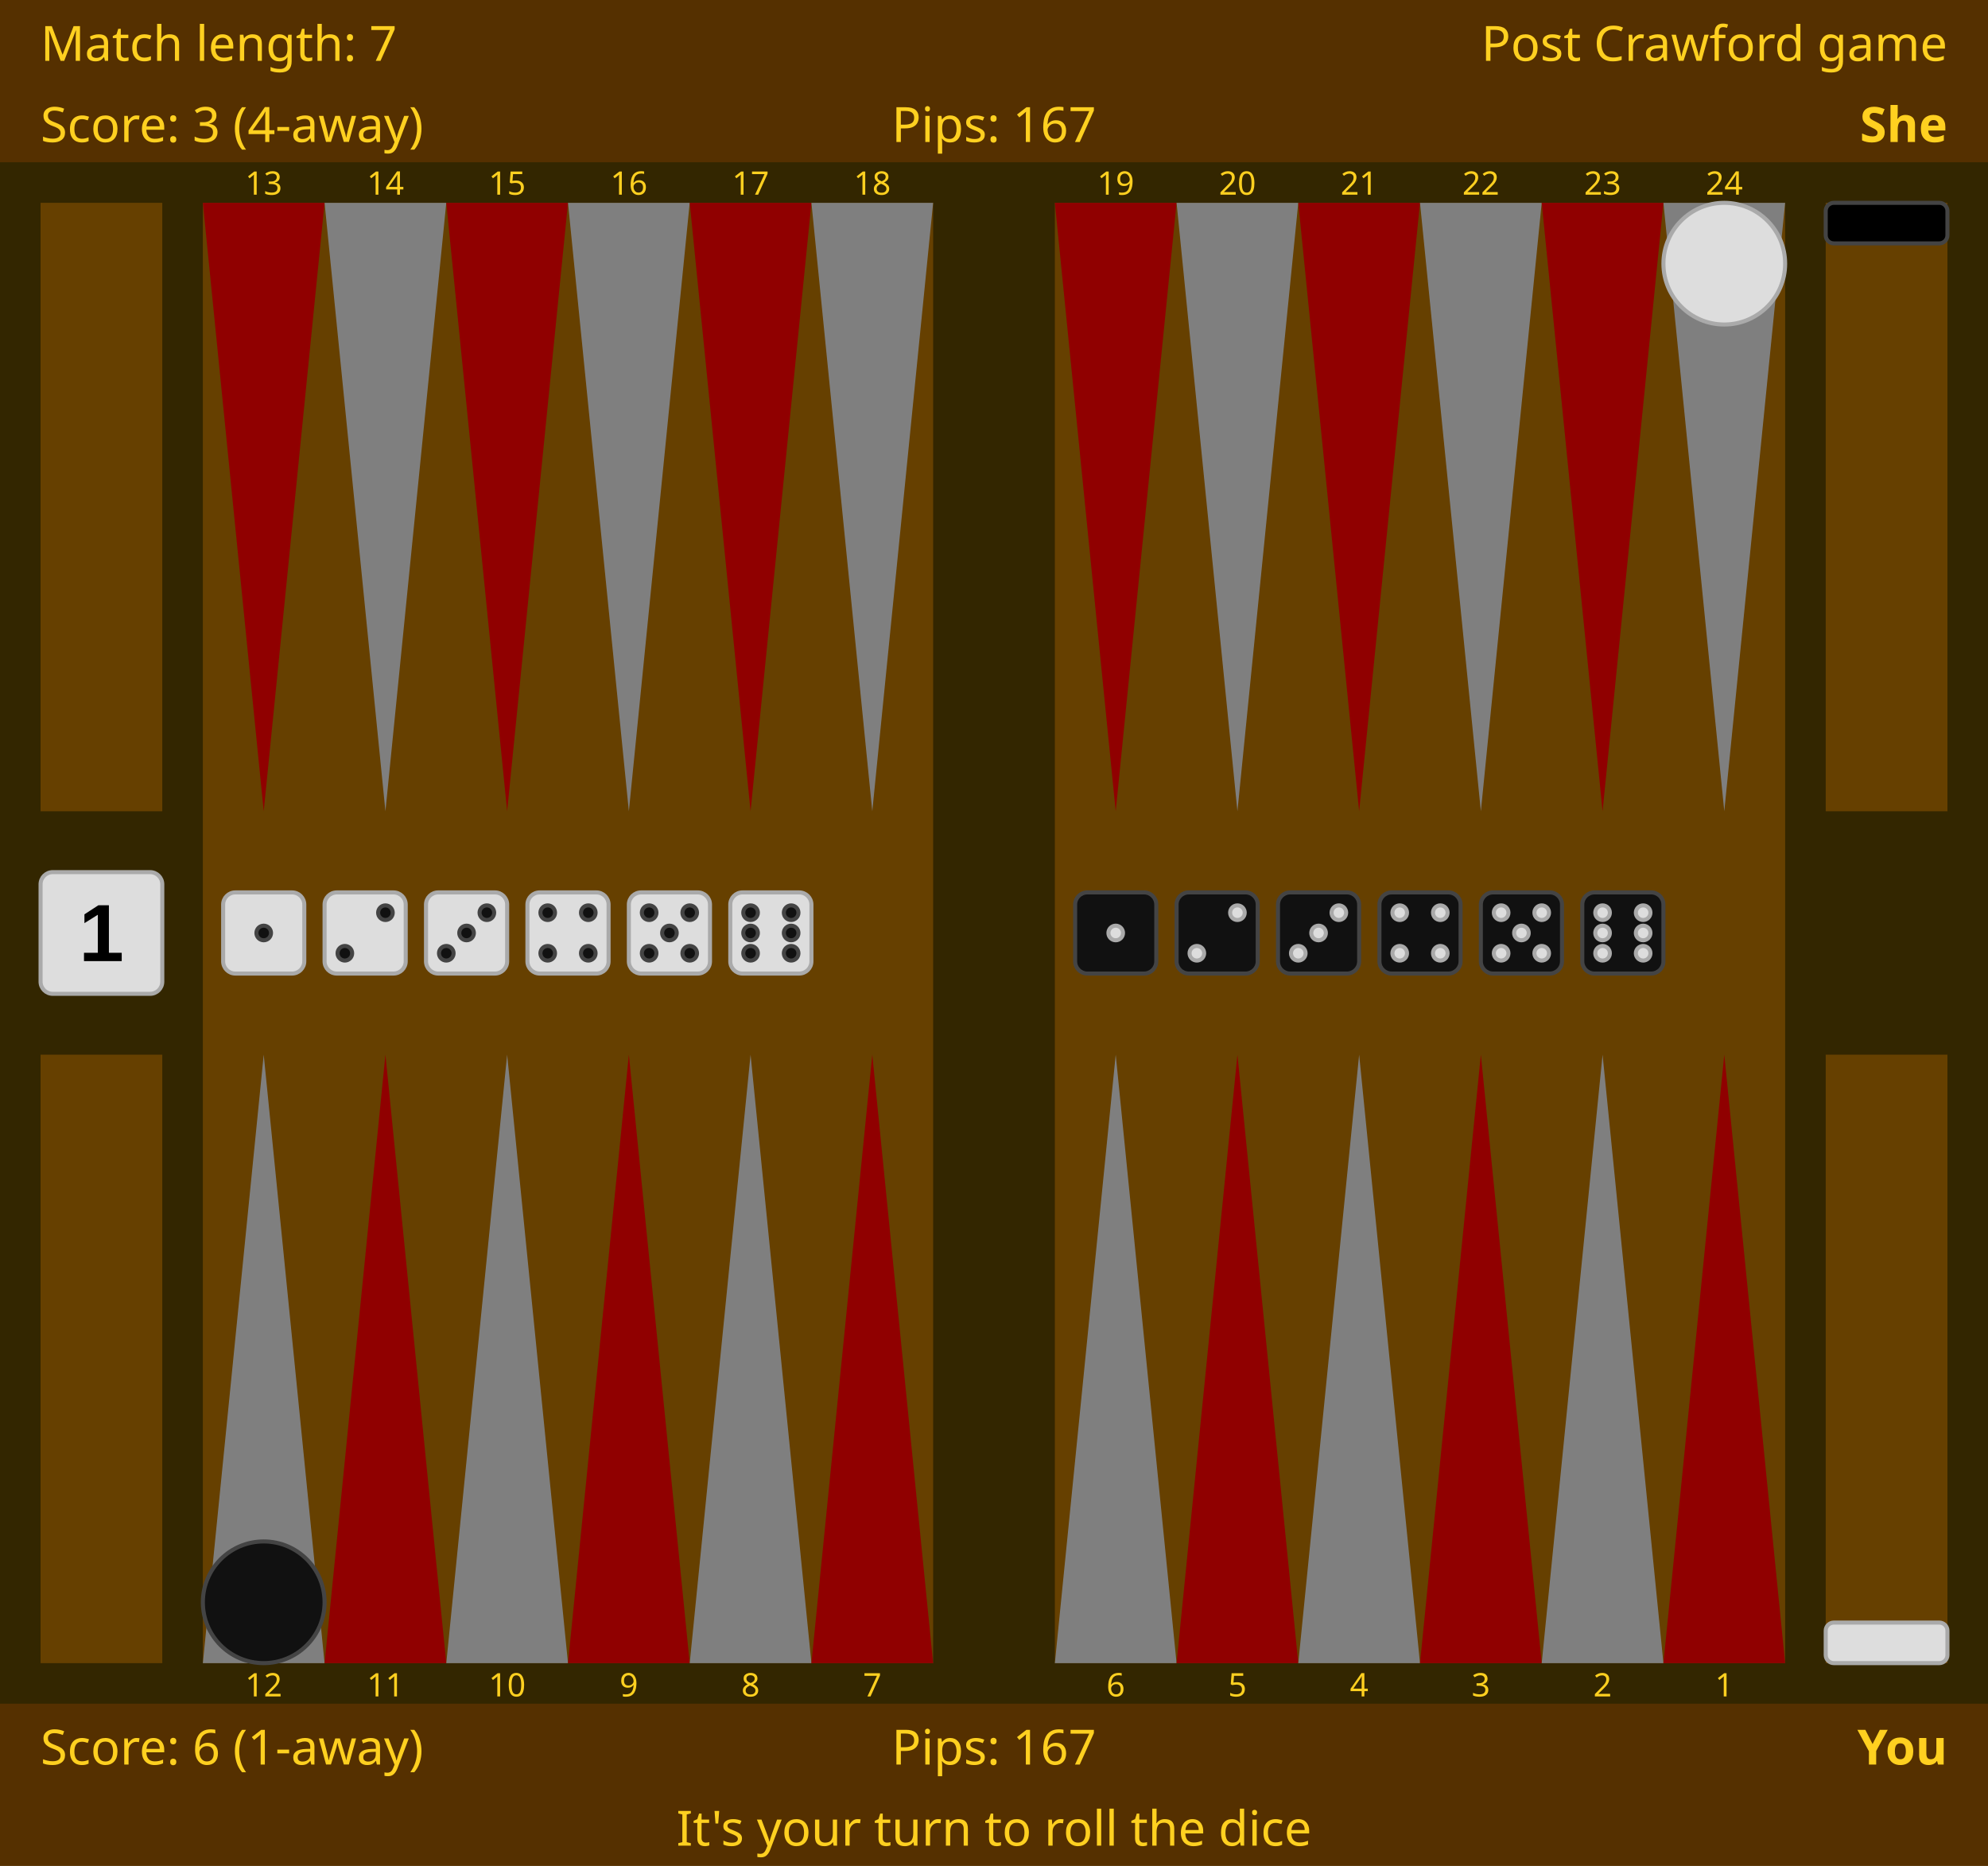
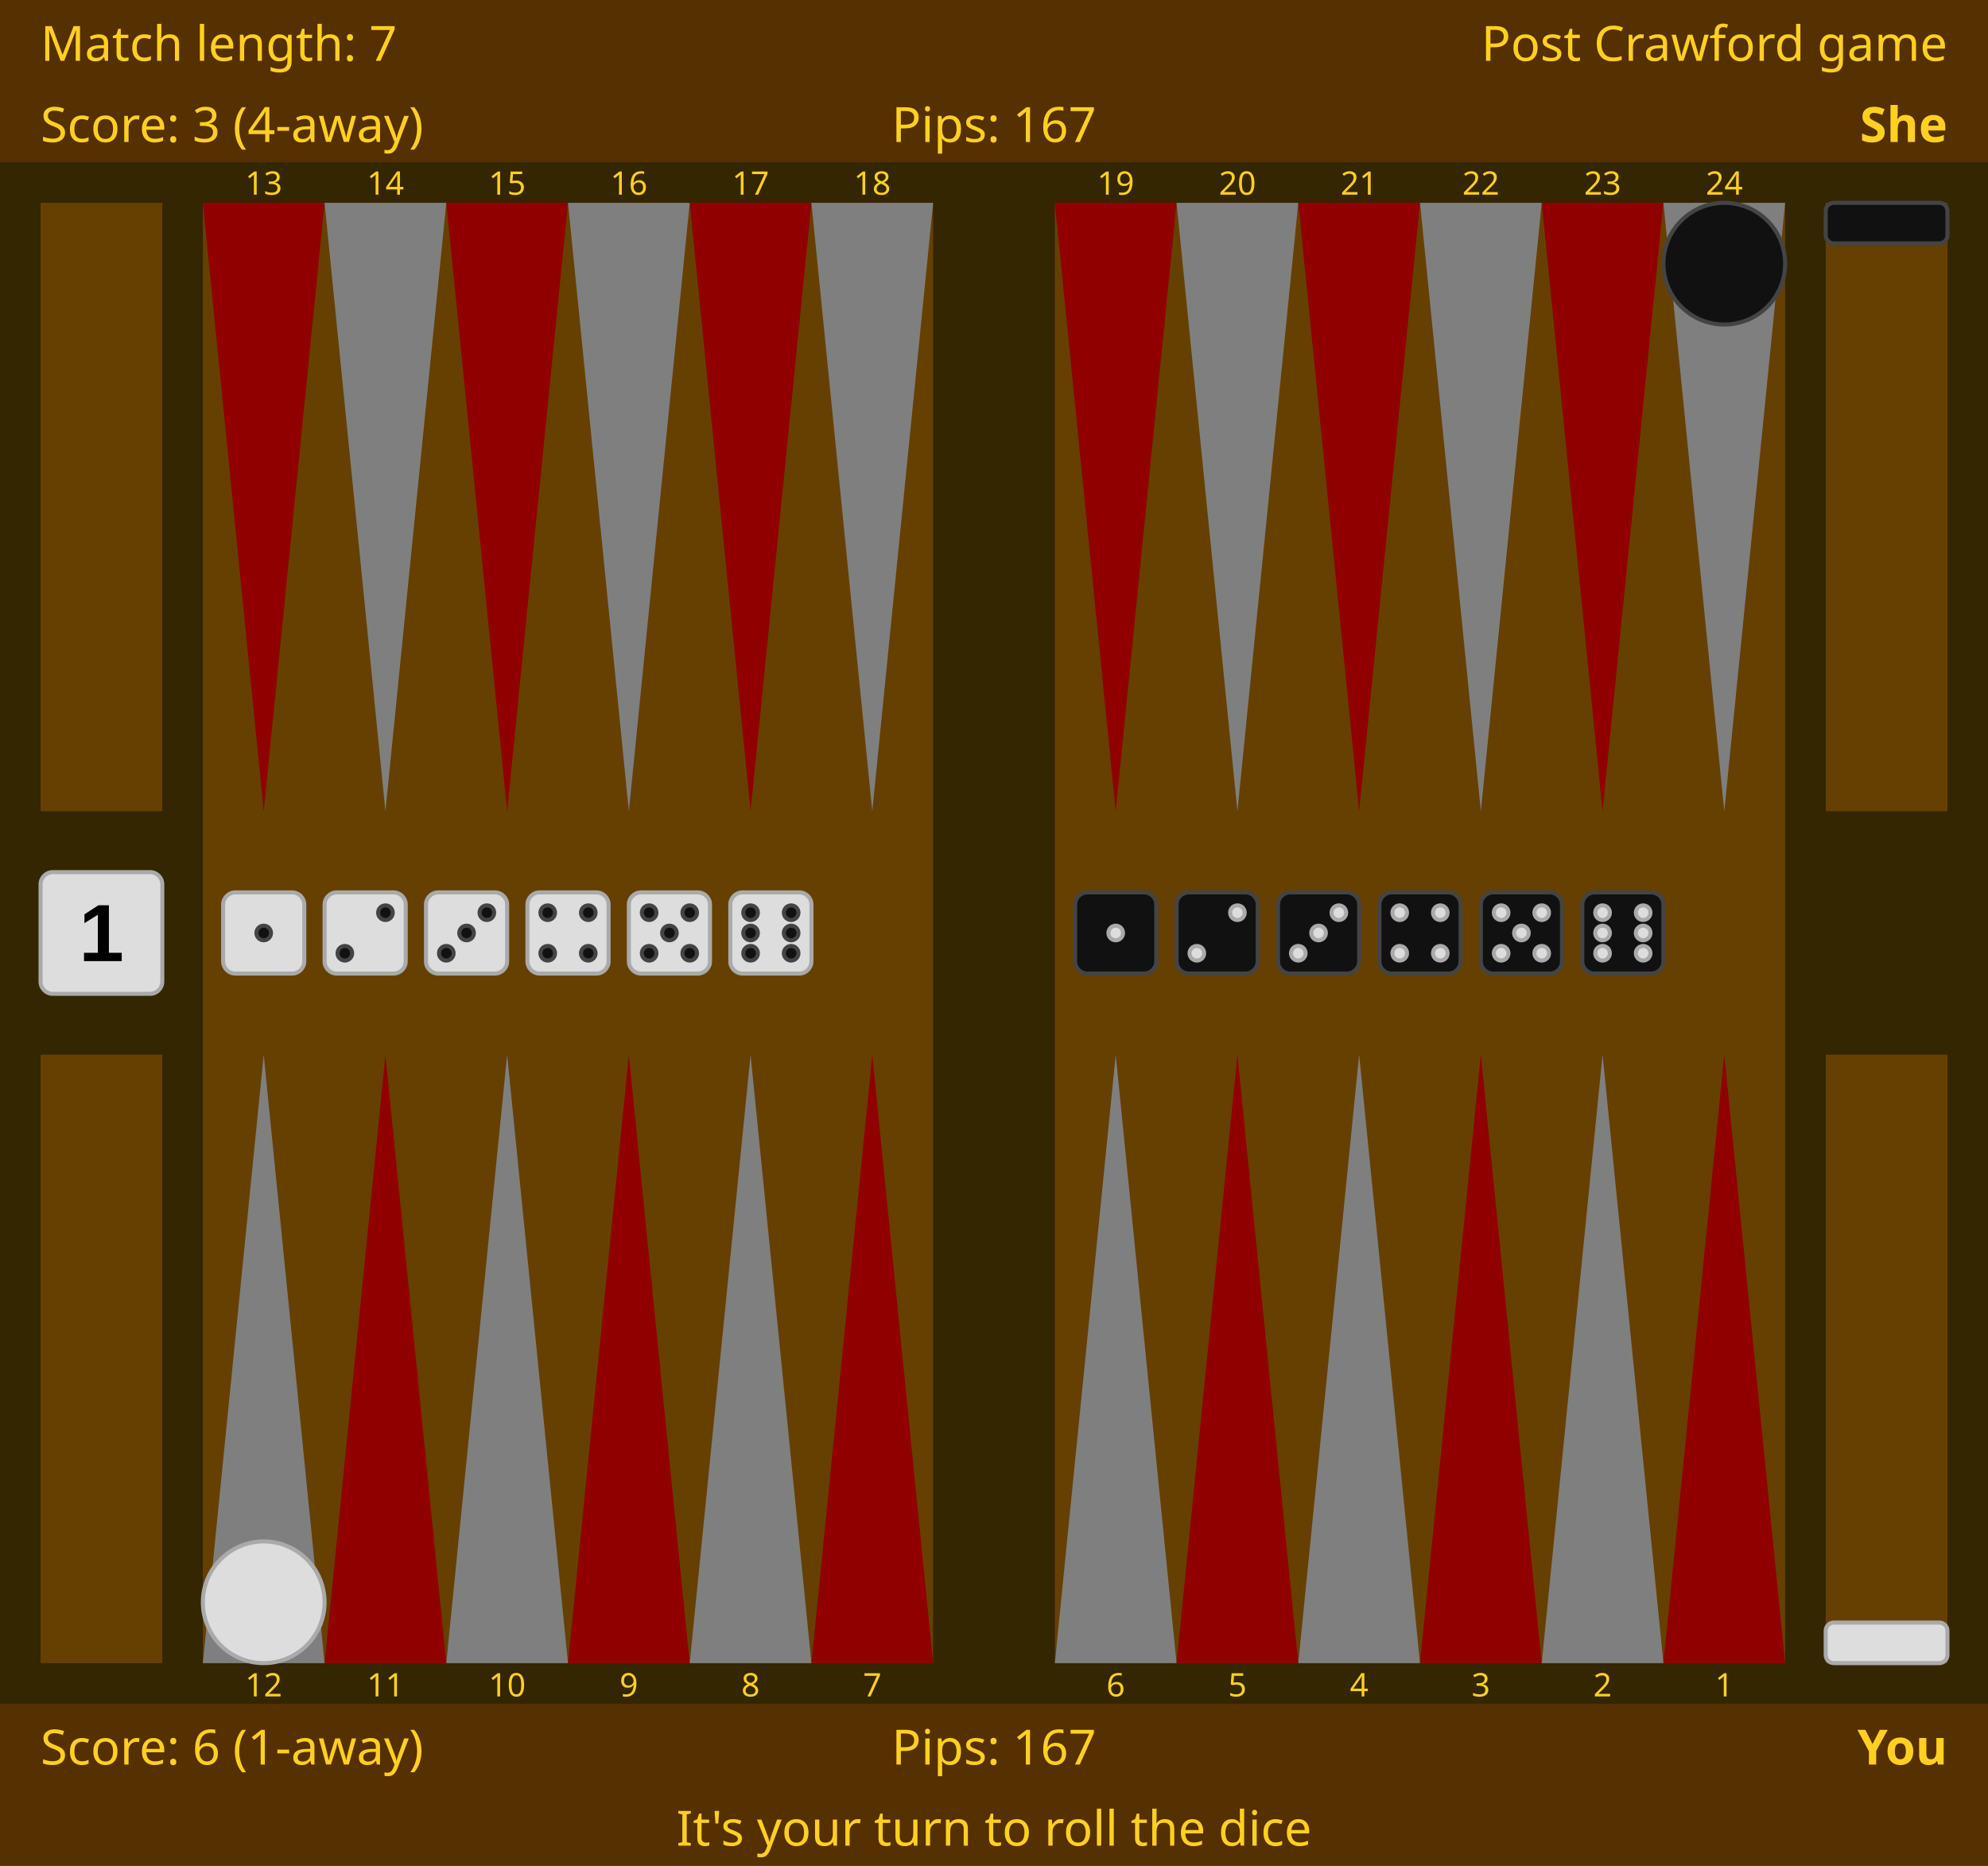
<svg xmlns="http://www.w3.org/2000/svg" viewBox="0 0 490 460" width="490" height="460">
  <rect width="490" height="460" fill="#553000" />
  <g>
    <text id="match_length" font-family="Verdana" font-size="12px" text-anchor="start" x="10" y="15" fill="#ffd020">Match length: 7</text>
    <text id="game_info" font-family="Verdana" font-size="12px" text-anchor="end" x="480" y="15" fill="#ffd020">Post Crawford game</text>
    <text id="score2" font-family="Verdana" font-size="12px" text-anchor="start" x="10" y="35" fill="#ffd020">Score: 3 (4-away)</text>
    <text id="pip2" font-family="Verdana" font-size="12px" text-anchor="middle" x="245" y="35" fill="#ffd020">Pips: 167</text>
    <text id="player2" font-family="Verdana" font-weight="bold" font-size="12px" text-anchor="end" x="480" y="35" fill="#ffd020">She</text>
  </g>
  <g transform="translate(0, 420)">
    <text id="score1" font-family="Verdana" font-size="12px" text-anchor="start" x="10" y="15" fill="#ffd020">Score: 6 (1-away)</text>
    <text id="pip1" font-family="Verdana" font-size="12px" text-anchor="middle" x="245" y="15" fill="#ffd020">Pips: 167</text>
    <text id="player1" font-family="Verdana" font-weight="bold" font-size="12px" text-anchor="end" x="480" y="15" fill="#ffd020">You</text>
    <text id="status-bar" font-family="Verdana" font-size="12px" text-anchor="middle" x="245" y="35" fill="#ffd020">It's your turn to roll the dice</text>
  </g>
  <g transform="translate(0, 40)">
    <rect width="490" height="380" fill="#332600" />
    <rect height="150" width="30" y="10" x="10" fill="#664000" />
    <rect height="150" width="30" y="220" x="10" fill="#664000" />
    <rect height="150" width="30" y="10" x="450" fill="#664000" />
    <rect height="150" width="30" y="220" x="450" fill="#664000" />
    <rect height="360" width="180" y="10" x="50" fill="#664000" />
    <rect height="360" width="180" y="10" x="260" fill="#664000" />
    <text id="text13" font-family="Verdana" font-size="8px" text-anchor="middle" x="65" y="8" fill="#ffd020">13</text>
    <polygon points=" 50,10  80,10  65,160" fill="#900000" />
    <text id="text14" font-family="Verdana" font-size="8px" text-anchor="middle" x="95" y="8" fill="#ffd020">14</text>
    <polygon points=" 80,10 110,10  95,160" fill="#7f7f7f" />
    <text id="text15" font-family="Verdana" font-size="8px" text-anchor="middle" x="125" y="8" fill="#ffd020">15</text>
    <polygon points="110,10 140,10 125,160" fill="#900000" />
    <text id="text16" font-family="Verdana" font-size="8px" text-anchor="middle" x="155" y="8" fill="#ffd020">16</text>
    <polygon points="140,10 170,10 155,160" fill="#7f7f7f" />
    <text id="text17" font-family="Verdana" font-size="8px" text-anchor="middle" x="185" y="8" fill="#ffd020">17</text>
    <polygon points="170,10 200,10 185,160" fill="#900000" />
    <text id="text18" font-family="Verdana" font-size="8px" text-anchor="middle" x="215" y="8" fill="#ffd020">18</text>
    <polygon points="200,10 230,10 215,160" fill="#7f7f7f" />
    <text id="text19" font-family="Verdana" font-size="8px" text-anchor="middle" x="275" y="8" fill="#ffd020">19</text>
    <polygon points="260,10 290,10 275,160" fill="#900000" />
    <text id="text20" font-family="Verdana" font-size="8px" text-anchor="middle" x="305" y="8" fill="#ffd020">20</text>
    <polygon points="290,10 320,10 305,160" fill="#7f7f7f" />
    <text id="text21" font-family="Verdana" font-size="8px" text-anchor="middle" x="335" y="8" fill="#ffd020">21</text>
    <polygon points="320,10 350,10 335,160" fill="#900000" />
    <text id="text22" font-family="Verdana" font-size="8px" text-anchor="middle" x="365" y="8" fill="#ffd020">22</text>
    <polygon points="350,10 380,10 365,160" fill="#7f7f7f" />
    <text id="text23" font-family="Verdana" font-size="8px" text-anchor="middle" x="395" y="8" fill="#ffd020">23</text>
    <polygon points="380,10 410,10 395,160" fill="#900000" />
    <text id="text24" font-family="Verdana" font-size="8px" text-anchor="middle" x="425" y="8" fill="#ffd020">24</text>
    <polygon points="410,10 440,10 425,160" fill="#7f7f7f" id="point24" />
    <text id="text12" font-family="Verdana" font-size="8px" text-anchor="middle" dominant-baseline="hanging" x="65" y="372" fill="#ffd020">12</text>
    <polygon points=" 50,370  80,370  65,220" fill="#7f7f7f" id="point12" />
    <text id="text11" font-family="Verdana" font-size="8px" text-anchor="middle" dominant-baseline="hanging" x="95" y="372" fill="#ffd020">11</text>
    <polygon points=" 80,370 110,370  95,220" fill="#900000" />
    <text id="text10" font-family="Verdana" font-size="8px" text-anchor="middle" dominant-baseline="hanging" x="125" y="372" fill="#ffd020">10</text>
    <polygon points="110,370 140,370 125,220" fill="#7f7f7f" />
    <text id="text9" font-family="Verdana" font-size="8px" text-anchor="middle" dominant-baseline="hanging" x="155" y="372" fill="#ffd020">9</text>
    <polygon points="140,370 170,370 155,220" fill="#900000" />
    <text id="text8" font-family="Verdana" font-size="8px" text-anchor="middle" dominant-baseline="hanging" x="185" y="372" fill="#ffd020">8</text>
    <polygon points="170,370 200,370 185,220" fill="#7f7f7f" />
    <text id="text7" font-family="Verdana" font-size="8px" text-anchor="middle" dominant-baseline="hanging" x="215" y="372" fill="#ffd020">7</text>
    <polygon points="200,370 230,370 215,220" fill="#900000" />
    <text id="text6" font-family="Verdana" font-size="8px" text-anchor="middle" dominant-baseline="hanging" x="275" y="372" fill="#ffd020">6</text>
    <polygon points="260,370 290,370 275,220" fill="#7f7f7f" />
    <text id="text5" font-family="Verdana" font-size="8px" text-anchor="middle" dominant-baseline="hanging" x="305" y="372" fill="#ffd020">5</text>
    <polygon points="290,370 320,370 305,220" fill="#900000" />
    <text id="text4" font-family="Verdana" font-size="8px" text-anchor="middle" dominant-baseline="hanging" x="335" y="372" fill="#ffd020">4</text>
    <polygon points="320,370 350,370 335,220" fill="#7f7f7f" />
    <text id="text3" font-family="Verdana" font-size="8px" text-anchor="middle" dominant-baseline="hanging" x="365" y="372" fill="#ffd020">3</text>
    <polygon points="350,370 380,370 365,220" fill="#900000" />
    <text id="text2" font-family="Verdana" font-size="8px" text-anchor="middle" dominant-baseline="hanging" x="395" y="372" fill="#ffd020">2</text>
    <polygon points="380,370 410,370 395,220" fill="#7f7f7f" />
    <text id="text1" font-family="Verdana" font-size="8px" text-anchor="middle" dominant-baseline="hanging" x="425" y="372" fill="#ffd020">1</text>
    <polygon points="410,370 440,370 425,220" fill="#900000" id="point1" />
-     <g id="checker_w_flat">
-       <circle stroke="#aaaaaa" stroke-width="1" fill="#dddddd" r="15" cy="25" cx="425" />
+     <g id="checker_b_flat">
+       <circle stroke="#444444" stroke-width="1" fill="#111111" r="15" cy="25" cx="425" />
    </g>
    <g id="checker_b_home">
-       <rect stroke="#444444" stroke-width="1" fille="#111111" rx="2" ry="2" x="450" y="10" height="10" width="30" />
+       <rect stroke="#444444" stroke-width="1" fill="#111111" rx="2" ry="2" x="450" y="10" height="10" width="30" />
    </g>
-     <g id="checker_b_flat">
-       <circle stroke="#444444" stroke-width="1" fill="#111111" r="15" cy="355" cx="65" />
+     <g id="checker_w_flat">
+       <circle stroke="#aaaaaa" stroke-width="1" fill="#dddddd" r="15" cy="355" cx="65" />
    </g>
    <g id="checker_w_home">
      <rect stroke="#aaaaaa" stroke-width="1" fill="#dddddd" rx="2" ry="2" x="450" y="360" height="10" width="30" />
    </g>
    <g id="die_w_1">
      <rect stroke="#aaaaaa" stroke-width="1" fill="#dddddd" ry="3" rx="3" height="20" width="20" y="180" x="55" />
      <circle stroke="#444444" stroke-width="1" fill="#111111" r="1.8" cy="190" cx="65" />
    </g>
    <g id="die_w_2">
      <rect stroke="#aaaaaa" stroke-width="1" fill="#dddddd" ry="3" rx="3" height="20" width="20" y="180" x="80" />
      <circle stroke="#444444" stroke-width="1" fill="#111111" r="1.8" cy="195" cx="85" />
      <circle stroke="#444444" stroke-width="1" fill="#111111" r="1.8" cy="185" cx="95" />
    </g>
    <g id="die_w_3">
      <rect stroke="#aaaaaa" stroke-width="1" fill="#dddddd" ry="3" rx="3" height="20" width="20" y="180" x="105" />
      <circle stroke="#444444" stroke-width="1" fill="#111111" r="1.8" cy="195" cx="110" />
      <circle stroke="#444444" stroke-width="1" fill="#111111" r="1.8" cy="190" cx="115" />
      <circle stroke="#444444" stroke-width="1" fill="#111111" r="1.8" cy="185" cx="120" />
    </g>
    <g id="die_w_4">
      <rect stroke="#aaaaaa" stroke-width="1" fill="#dddddd" ry="3" rx="3" height="20" width="20" y="180" x="130" />
      <circle stroke="#444444" stroke-width="1" fill="#111111" r="1.8" cy="195" cx="135" />
      <circle stroke="#444444" stroke-width="1" fill="#111111" r="1.8" cy="195" cx="145" />
      <circle stroke="#444444" stroke-width="1" fill="#111111" r="1.8" cy="185" cx="135" />
      <circle stroke="#444444" stroke-width="1" fill="#111111" r="1.8" cy="185" cx="145" />
    </g>
    <g id="die_w_5">
      <rect stroke="#aaaaaa" stroke-width="1" fill="#dddddd" ry="3" rx="3" height="20" width="20" y="180" x="155" />
      <circle stroke="#444444" stroke-width="1" fill="#111111" r="1.8" cy="195" cx="160" />
      <circle stroke="#444444" stroke-width="1" fill="#111111" r="1.8" cy="195" cx="170" />
      <circle stroke="#444444" stroke-width="1" fill="#111111" r="1.8" cy="190" cx="165" />
      <circle stroke="#444444" stroke-width="1" fill="#111111" r="1.8" cy="185" cx="160" />
      <circle stroke="#444444" stroke-width="1" fill="#111111" r="1.8" cy="185" cx="170" />
    </g>
    <g id="die_w_6">
      <rect stroke="#aaaaaa" stroke-width="1" fill="#dddddd" ry="3" rx="3" height="20" width="20" y="180" x="180" />
      <circle stroke="#444444" stroke-width="1" fill="#111111" r="1.8" cy="195" cx="185" />
      <circle stroke="#444444" stroke-width="1" fill="#111111" r="1.8" cy="195" cx="195" />
      <circle stroke="#444444" stroke-width="1" fill="#111111" r="1.8" cy="190" cx="185" />
      <circle stroke="#444444" stroke-width="1" fill="#111111" r="1.8" cy="190" cx="195" />
      <circle stroke="#444444" stroke-width="1" fill="#111111" r="1.8" cy="185" cx="185" />
      <circle stroke="#444444" stroke-width="1" fill="#111111" r="1.8" cy="185" cx="195" />
    </g>
    <g id="die_b_1">
      <rect stroke="#444444" stroke-width="1" fill="#111111" ry="3" rx="3" height="20" width="20" y="180" x="265" />
      <circle stroke="#aaaaaa" stroke-width="1" fill="#dddddd" r="1.8" cy="190" cx="275" />
    </g>
    <g id="die_b_2">
      <rect stroke="#444444" stroke-width="1" fill="#111111" ry="3" rx="3" height="20" width="20" y="180" x="290" />
      <circle stroke="#aaaaaa" stroke-width="1" fill="#dddddd" r="1.8" cy="195" cx="295" />
      <circle stroke="#aaaaaa" stroke-width="1" fill="#dddddd" r="1.8" cy="185" cx="305" />
    </g>
    <g id="die_b_3">
      <rect stroke="#444444" stroke-width="1" fill="#111111" ry="3" rx="3" height="20" width="20" y="180" x="315" />
      <circle stroke="#aaaaaa" stroke-width="1" fill="#dddddd" r="1.8" cy="195" cx="320" />
      <circle stroke="#aaaaaa" stroke-width="1" fill="#dddddd" r="1.8" cy="190" cx="325" />
      <circle stroke="#aaaaaa" stroke-width="1" fill="#dddddd" r="1.8" cy="185" cx="330" />
    </g>
    <g id="die_b_4">
      <rect stroke="#444444" stroke-width="1" fill="#111111" ry="3" rx="3" height="20" width="20" y="180" x="340" />
      <circle stroke="#aaaaaa" stroke-width="1" fill="#dddddd" r="1.8" cy="195" cx="345" />
      <circle stroke="#aaaaaa" stroke-width="1" fill="#dddddd" r="1.8" cy="195" cx="355" />
      <circle stroke="#aaaaaa" stroke-width="1" fill="#dddddd" r="1.8" cy="185" cx="345" />
      <circle stroke="#aaaaaa" stroke-width="1" fill="#dddddd" r="1.8" cy="185" cx="355" />
    </g>
    <g id="die_b_5">
      <rect stroke="#444444" stroke-width="1" fill="#111111" ry="3" rx="3" height="20" width="20" y="180" x="365" />
      <circle stroke="#aaaaaa" stroke-width="1" fill="#dddddd" r="1.8" cy="195" cx="370" />
      <circle stroke="#aaaaaa" stroke-width="1" fill="#dddddd" r="1.8" cy="195" cx="380" />
      <circle stroke="#aaaaaa" stroke-width="1" fill="#dddddd" r="1.8" cy="190" cx="375" />
      <circle stroke="#aaaaaa" stroke-width="1" fill="#dddddd" r="1.8" cy="185" cx="370" />
      <circle stroke="#aaaaaa" stroke-width="1" fill="#dddddd" r="1.8" cy="185" cx="380" />
    </g>
    <g id="die_b_6">
      <rect stroke="#444444" stroke-width="1" fill="#111111" ry="3" rx="3" height="20" width="20" y="180" x="390" />
      <circle stroke="#aaaaaa" stroke-width="1" fill="#dddddd" r="1.8" cy="195" cx="395" />
      <circle stroke="#aaaaaa" stroke-width="1" fill="#dddddd" r="1.8" cy="195" cx="405" />
      <circle stroke="#aaaaaa" stroke-width="1" fill="#dddddd" r="1.8" cy="190" cx="395" />
      <circle stroke="#aaaaaa" stroke-width="1" fill="#dddddd" r="1.8" cy="190" cx="405" />
      <circle stroke="#aaaaaa" stroke-width="1" fill="#dddddd" r="1.8" cy="185" cx="395" />
      <circle stroke="#aaaaaa" stroke-width="1" fill="#dddddd" r="1.8" cy="185" cx="405" />
    </g>
    <g id="cube">
      <rect stroke="#aaaaaa" stroke-width="1" fill="#dddddd" rx="3" ry="3" width="30" height="30" x="10" y="175" />
      <text x="25" y="190" id="cube-value" text-anchor="middle" font-size="20px" color="111111" font-family="Arial" font-weight="bold" dominant-baseline="central">1</text>
    </g>
  </g>
</svg>
